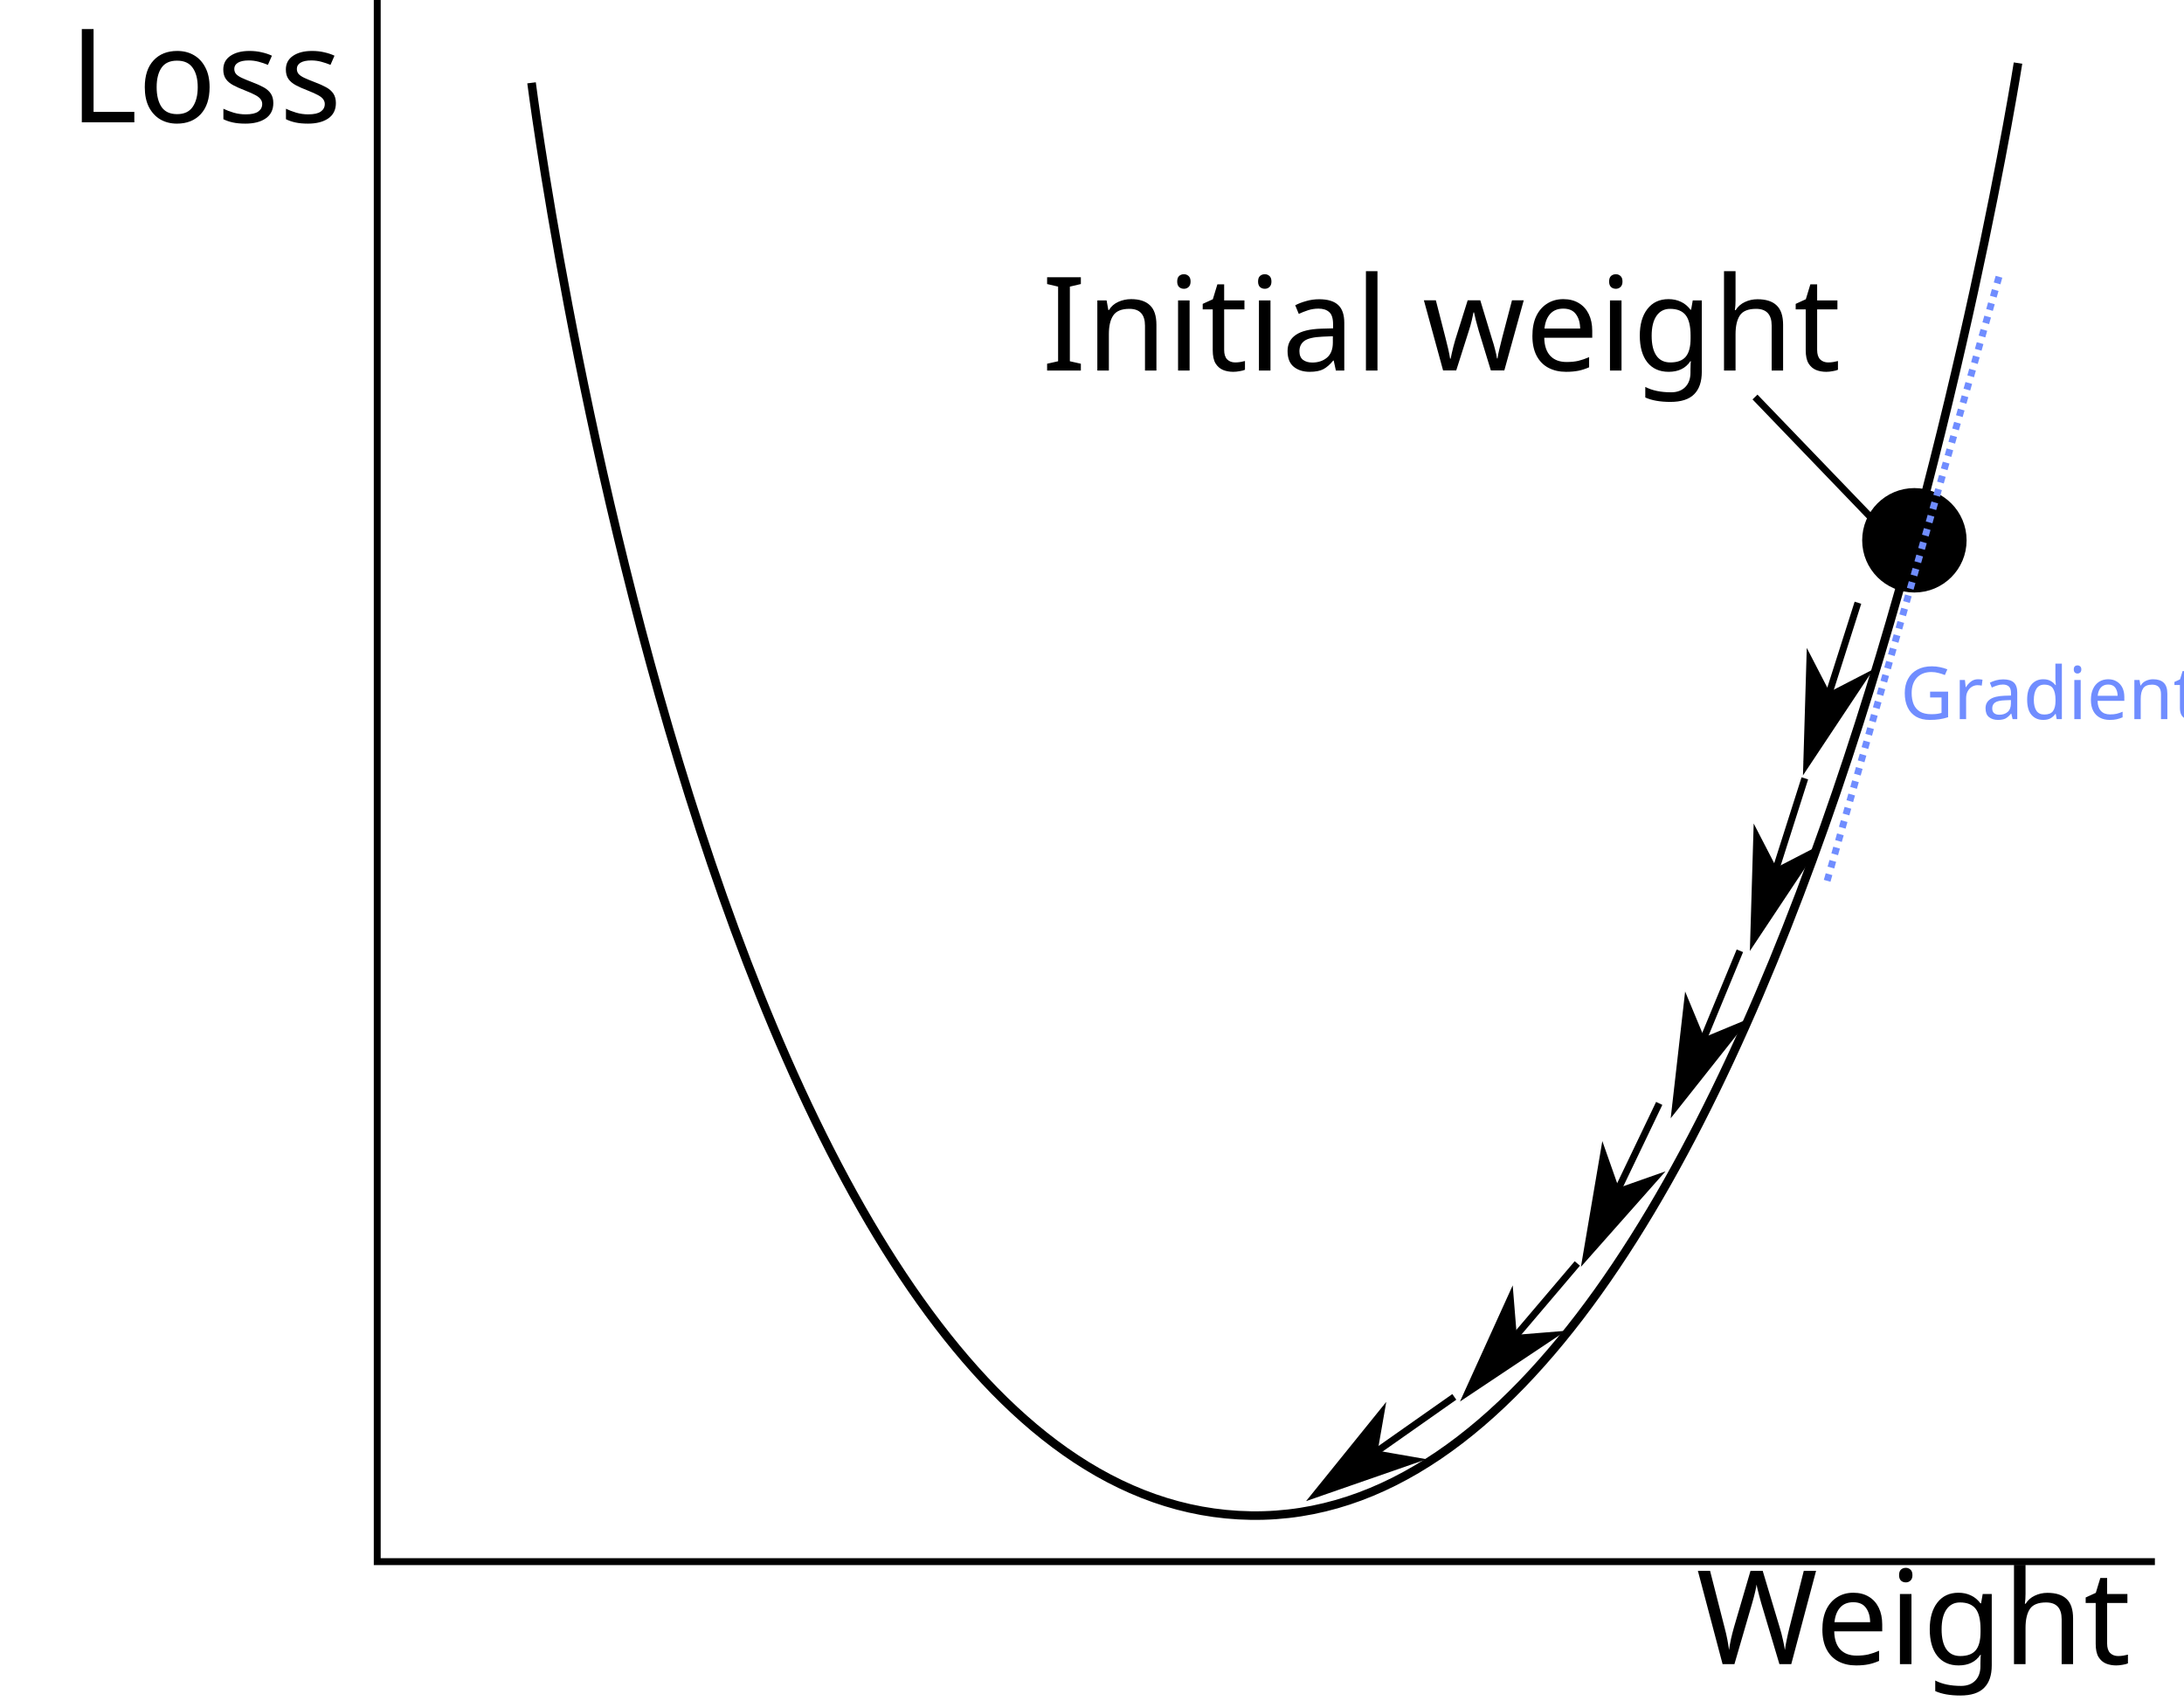
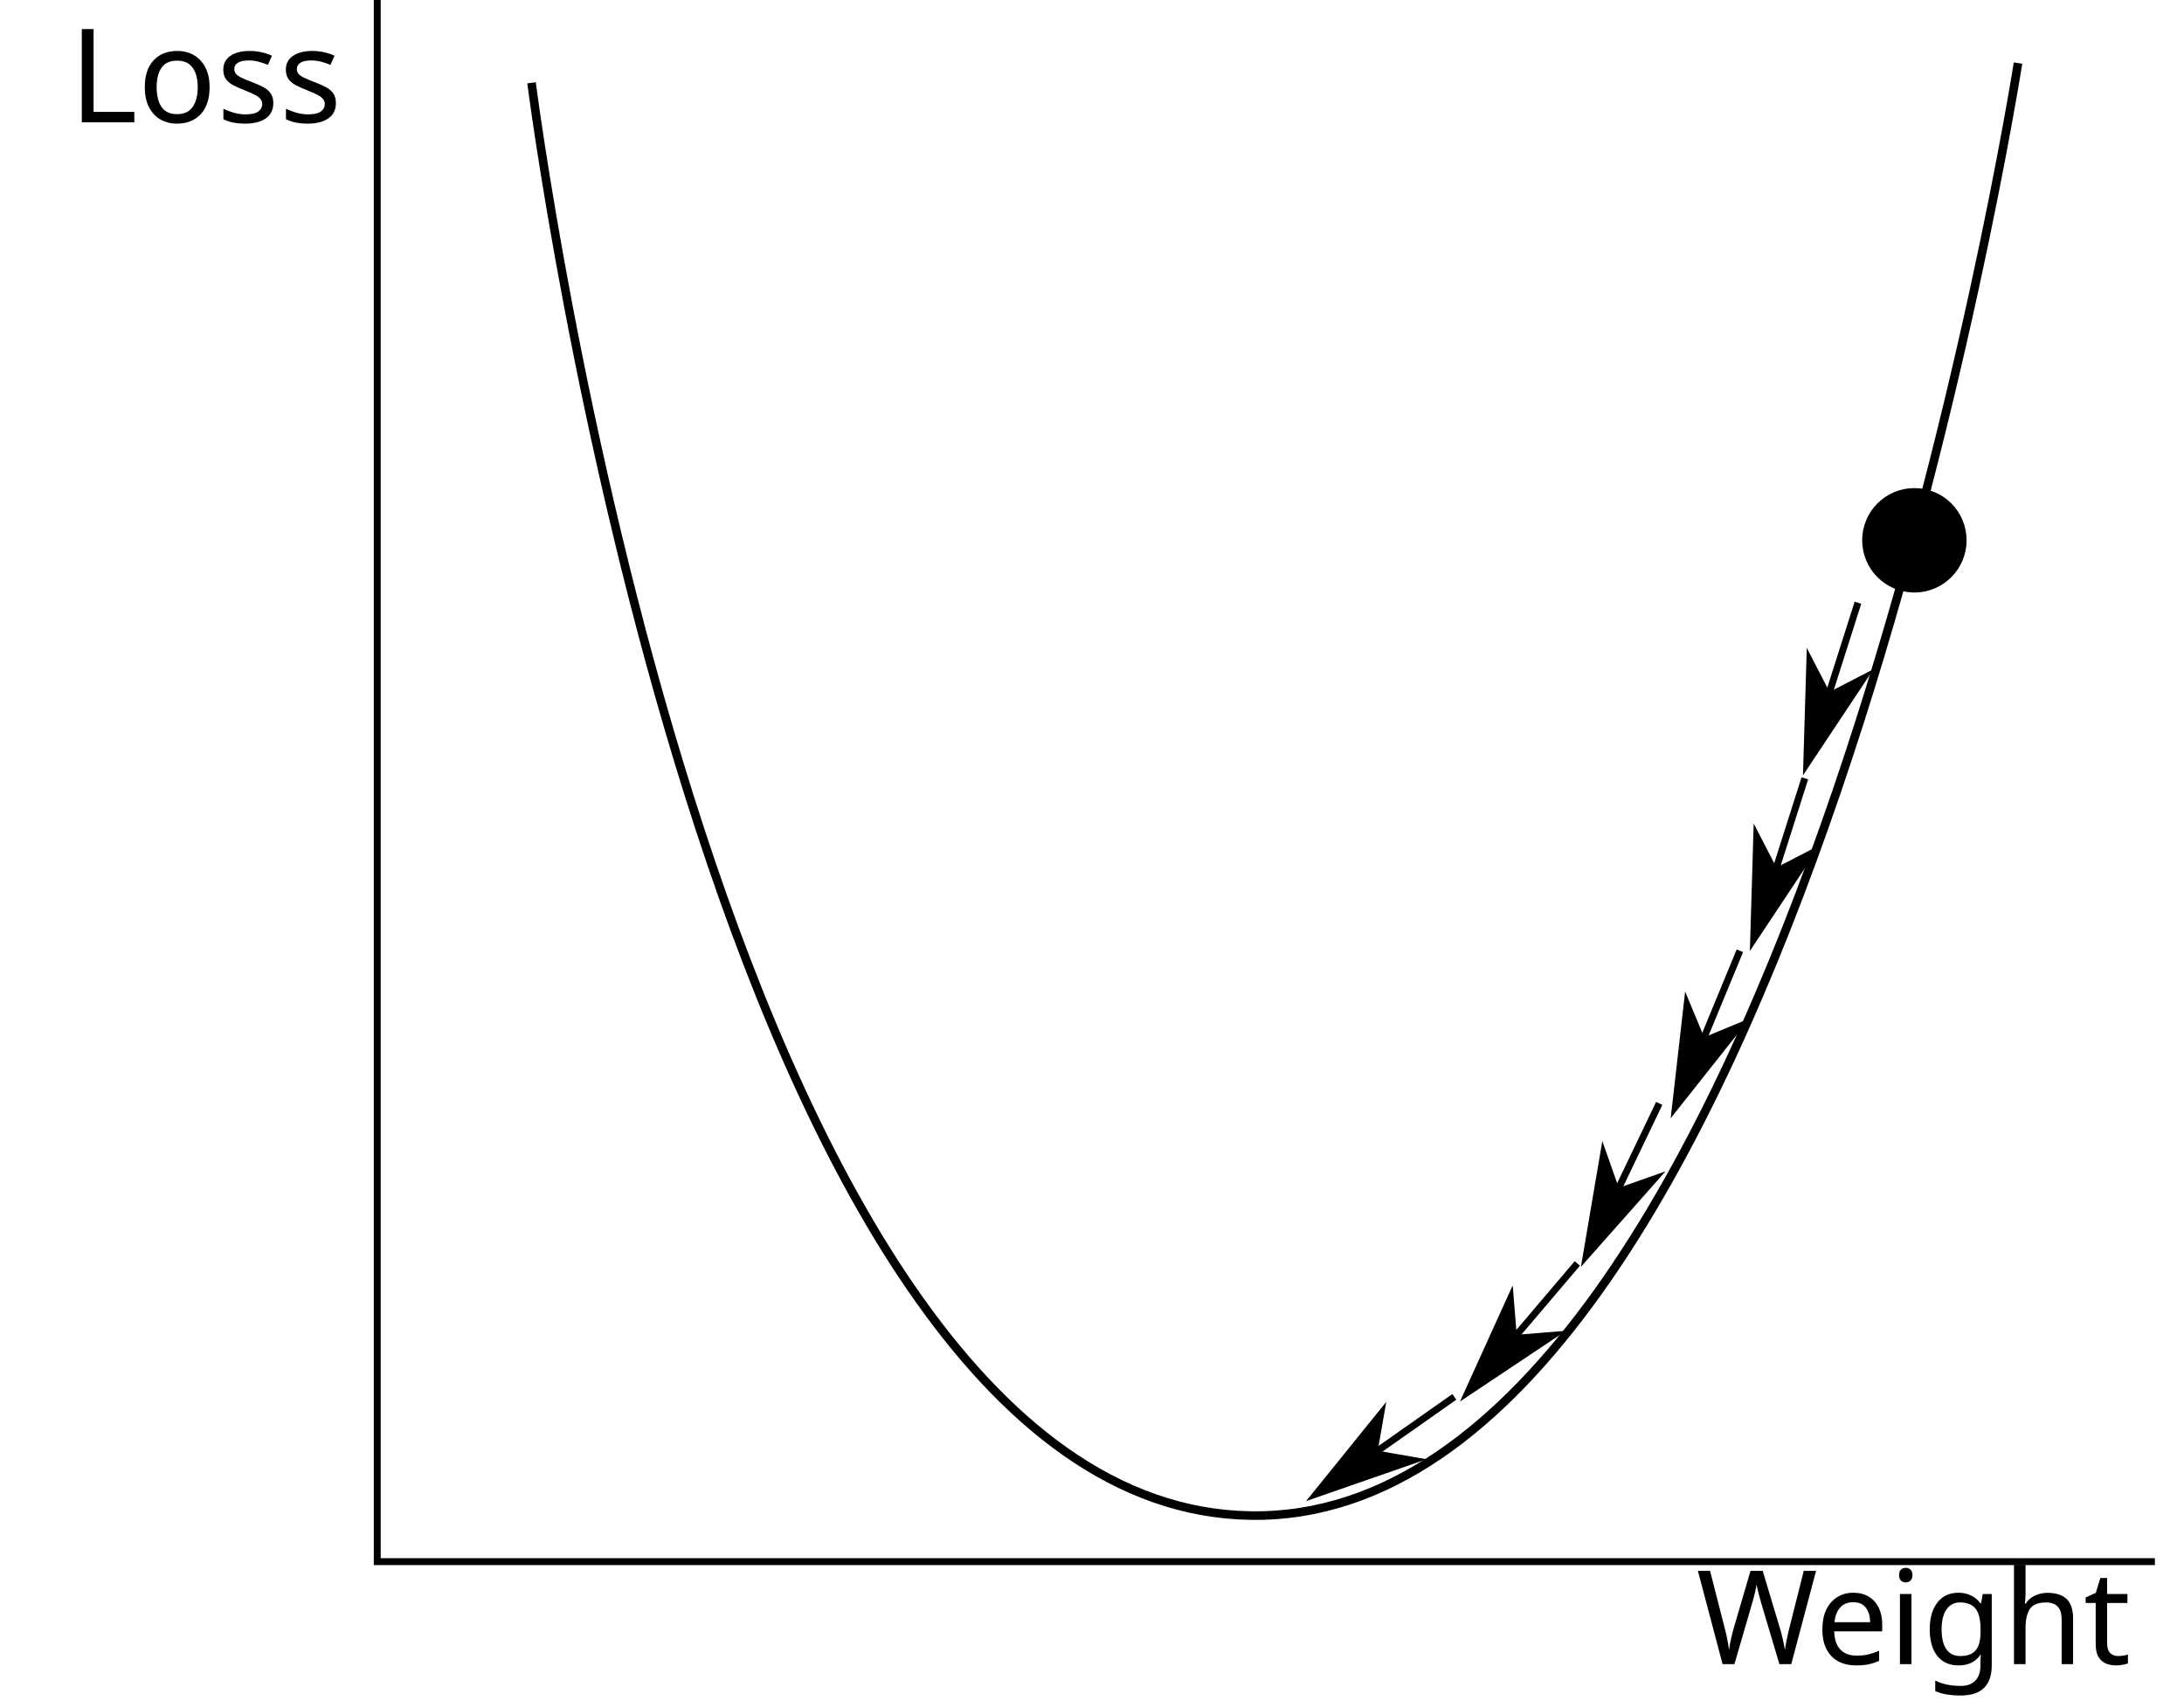
<svg xmlns="http://www.w3.org/2000/svg" width="89.315mm" height="69.546mm" viewBox="0 0 316.47 246.423" id="svg6964" version="1.1">
  <defs id="defs6966">
    <marker style="overflow:visible" id="marker1117" refX="0" refY="0" orient="auto">
      <path transform="matrix(-0.8,0,0,-0.8,-10,0)" style="fill:#000000;fill-opacity:1;fill-rule:evenodd;stroke:#000000;stroke-width:1pt;stroke-opacity:1" d="M 0,0 5,-5 -12.5,0 5,5 0,0 Z" id="path1115" />
    </marker>
    <marker style="overflow:visible" id="marker1001" refX="0" refY="0" orient="auto">
      <path transform="matrix(-0.8,0,0,-0.8,-10,0)" style="fill:#000000;fill-opacity:1;fill-rule:evenodd;stroke:#000000;stroke-width:1pt;stroke-opacity:1" d="M 0,0 5,-5 -12.5,0 5,5 0,0 Z" id="path999" />
    </marker>
    <marker orient="auto" refY="0" refX="0" id="Arrow1Lend" style="overflow:visible">
      <path id="path7559" d="M 0,0 5,-5 -12.5,0 5,5 0,0 Z" style="fill-rule:evenodd;stroke:#000000;stroke-width:1pt" transform="matrix(-0.8,0,0,-0.8,-10,0)" />
    </marker>
    <marker style="overflow:visible" id="marker8186" refX="0" refY="0" orient="auto">
      <path transform="matrix(-0.8,0,0,-0.8,-10,0)" style="fill:#000000;fill-opacity:1;fill-rule:evenodd;stroke:#000000;stroke-width:1pt;stroke-opacity:1" d="M 0,0 5,-5 -12.5,0 5,5 0,0 Z" id="path8188" />
    </marker>
    <marker style="overflow:visible" id="marker8128" refX="0" refY="0" orient="auto">
      <path transform="matrix(-0.8,0,0,-0.8,-10,0)" style="fill:#000000;fill-opacity:1;fill-rule:evenodd;stroke:#000000;stroke-width:1pt;stroke-opacity:1" d="M 0,0 5,-5 -12.5,0 5,5 0,0 Z" id="path8130" />
    </marker>
    <marker style="overflow:visible" id="marker8076" refX="0" refY="0" orient="auto">
      <path transform="matrix(-0.8,0,0,-0.8,-10,0)" style="fill:#000000;fill-opacity:1;fill-rule:evenodd;stroke:#000000;stroke-width:1pt;stroke-opacity:1" d="M 0,0 5,-5 -12.5,0 5,5 0,0 Z" id="path8078" />
    </marker>
    <marker style="overflow:visible" id="marker8030" refX="0" refY="0" orient="auto">
      <path transform="matrix(-0.8,0,0,-0.8,-10,0)" style="fill:#000000;fill-opacity:1;fill-rule:evenodd;stroke:#000000;stroke-width:1pt;stroke-opacity:1" d="M 0,0 5,-5 -12.5,0 5,5 0,0 Z" id="path8032" />
    </marker>
    <marker style="overflow:visible" id="marker7916" refX="0" refY="0" orient="auto">
      <path transform="matrix(0.8,0,0,0.8,10,0)" style="fill:#000000;fill-opacity:1;fill-rule:evenodd;stroke:#000000;stroke-width:1pt;stroke-opacity:1" d="M 0,0 5,-5 -12.5,0 5,5 0,0 Z" id="path7918" />
    </marker>
    <marker style="overflow:visible" id="marker7882" refX="0" refY="0" orient="auto">
      <path transform="matrix(0.8,0,0,0.8,10,0)" style="fill:#000000;fill-opacity:1;fill-rule:evenodd;stroke:#000000;stroke-width:1pt;stroke-opacity:1" d="M 0,0 5,-5 -12.5,0 5,5 0,0 Z" id="path7884" />
    </marker>
    <marker style="overflow:visible" id="marker7854" refX="0" refY="0" orient="auto">
      <path transform="matrix(0.8,0,0,0.8,10,0)" style="fill:#000000;fill-opacity:1;fill-rule:evenodd;stroke:#000000;stroke-width:1pt;stroke-opacity:1" d="M 0,0 5,-5 -12.5,0 5,5 0,0 Z" id="path7856" />
    </marker>
    <marker style="overflow:visible" id="marker7832" refX="0" refY="0" orient="auto">
      <path transform="matrix(0.8,0,0,0.8,10,0)" style="fill:#000000;fill-opacity:1;fill-rule:evenodd;stroke:#000000;stroke-width:1pt;stroke-opacity:1" d="M 0,0 5,-5 -12.5,0 5,5 0,0 Z" id="path7834" />
    </marker>
    <marker style="overflow:visible" id="marker8128-8" refX="0" refY="0" orient="auto">
      <path transform="matrix(-0.8,0,0,-0.8,-10,0)" style="fill:#000000;fill-opacity:1;fill-rule:evenodd;stroke:#000000;stroke-width:1pt;stroke-opacity:1" d="M 0,0 5,-5 -12.5,0 5,5 Z" id="path8130-7" />
    </marker>
    <marker style="overflow:visible" id="marker8128-4" refX="0" refY="0" orient="auto">
      <path transform="matrix(-0.8,0,0,-0.8,-10,0)" style="fill:#000000;fill-opacity:1;fill-rule:evenodd;stroke:#000000;stroke-width:1pt;stroke-opacity:1" d="M 0,0 5,-5 -12.5,0 5,5 Z" id="path8130-8" />
    </marker>
    <marker style="overflow:visible" id="marker8128-42" refX="0" refY="0" orient="auto">
      <path transform="matrix(-0.8,0,0,-0.8,-10,0)" style="fill:#000000;fill-opacity:1;fill-rule:evenodd;stroke:#000000;stroke-width:1pt;stroke-opacity:1" d="M 0,0 5,-5 -12.5,0 5,5 Z" id="path8130-9" />
    </marker>
    <marker style="overflow:visible" id="marker8128-1" refX="0" refY="0" orient="auto">
      <path transform="matrix(-0.8,0,0,-0.8,-10,0)" style="fill:#000000;fill-opacity:1;fill-rule:evenodd;stroke:#000000;stroke-width:1pt;stroke-opacity:1" d="M 0,0 5,-5 -12.5,0 5,5 Z" id="path8130-0" />
    </marker>
    <marker style="overflow:visible" id="marker8128-2" refX="0" refY="0" orient="auto">
      <path transform="matrix(-0.8,0,0,-0.8,-10,0)" style="fill:#000000;fill-opacity:1;fill-rule:evenodd;stroke:#000000;stroke-width:1pt;stroke-opacity:1" d="M 0,0 5,-5 -12.5,0 5,5 Z" id="path8130-2" />
    </marker>
    <marker style="overflow:visible" id="marker8128-0" refX="0" refY="0" orient="auto">
      <path transform="matrix(-0.8,0,0,-0.8,-10,0)" style="fill:#000000;fill-opacity:1;fill-rule:evenodd;stroke:#000000;stroke-width:1pt;stroke-opacity:1" d="M 0,0 5,-5 -12.5,0 5,5 Z" id="path8130-5" />
    </marker>
  </defs>
  <g id="layer1" transform="translate(-51.40295,-174.5396)">
    <path style="fill:none;fill-rule:evenodd;stroke:#000000;stroke-width:1px;stroke-linecap:butt;stroke-linejoin:miter;stroke-opacity:1" d="m 106.066,174.54 0,226.274 257.589,0" id="path7512" />
    <text xml:space="preserve" style="font-style:normal;font-weight:normal;line-height:0%;font-family:sans-serif;letter-spacing:0px;word-spacing:0px;fill:#000000;fill-opacity:1;stroke:none;stroke-width:1px;stroke-linecap:butt;stroke-linejoin:miter;stroke-opacity:1" x="61.414" y="192.263" id="text7514">
      <tspan id="tspan7516" x="61.414" y="192.263" style="font-style:normal;font-variant:normal;font-weight:normal;font-stretch:normal;font-size:18.931px;line-height:1.25;font-family:'Crimson Pro';-inkscape-font-specification:'Crimson Pro'">Loss</tspan>
    </text>
    <text xml:space="preserve" style="font-style:normal;font-weight:normal;line-height:0%;font-family:sans-serif;letter-spacing:0px;word-spacing:0px;fill:#000000;fill-opacity:1;stroke:none;stroke-width:1px;stroke-linecap:butt;stroke-linejoin:miter;stroke-opacity:1" x="297.199" y="415.662" id="text7514-5">
      <tspan id="tspan7516-9" x="297.199" y="415.662" style="font-style:normal;font-variant:normal;font-weight:normal;font-stretch:normal;font-size:18.931px;line-height:1.25;font-family:'Crimson Pro';-inkscape-font-specification:'Crimson Pro'">Weight</tspan>
    </text>
    <path style="fill:none;fill-rule:evenodd;stroke:#000000;stroke-width:1.244px;stroke-linecap:butt;stroke-linejoin:miter;stroke-opacity:1" d="m 128.426,186.541 c 0,0 26.234,206.455 104.246,207.598 C 310.683,395.283 343.821,183.681 343.821,183.681" id="path7538" />
    <circle style="fill:#000000;fill-opacity:1;stroke:#000000;stroke-width:2;stroke-linecap:butt;stroke-miterlimit:4;stroke-dasharray:none;stroke-opacity:1" id="path7540" cx="328.805" cy="252.826" r="6.566" />
    <path style="fill:none;fill-rule:evenodd;stroke:#000000;stroke-width:1px;stroke-linecap:butt;stroke-linejoin:miter;stroke-opacity:1;marker-end:url(#marker8128)" d="m 320.625,261.873 -7.377,23.17" id="path7542" />
-     <path style="fill:none;fill-rule:evenodd;stroke:#000000;stroke-width:1px;stroke-linecap:butt;stroke-linejoin:miter;stroke-opacity:1" d="m 324.902,252.015 -19.193,-19.951" id="path9020" />
-     <text xml:space="preserve" style="font-style:normal;font-weight:normal;line-height:0%;font-family:sans-serif;letter-spacing:0px;word-spacing:0px;fill:#000000;fill-opacity:1;stroke:none;stroke-width:1px;stroke-linecap:butt;stroke-linejoin:miter;stroke-opacity:1" x="202.382" y="228.224" id="text7514-2">
-       <tspan id="tspan7516-4" x="202.382" y="228.224" style="font-style:normal;font-variant:normal;font-weight:normal;font-stretch:normal;font-size:18.931px;line-height:1.25;font-family:'Crimson Pro';-inkscape-font-specification:'Crimson Pro'">Initial weight</tspan>
-     </text>
-     <path style="fill:none;fill-rule:evenodd;stroke:#708dff;stroke-width:1;stroke-linecap:butt;stroke-linejoin:miter;stroke-opacity:1;stroke-miterlimit:4;stroke-dasharray:1, 1;stroke-dashoffset:0" d="M 341.064,214.639 316.063,302.523" id="path10355" />
-     <text xml:space="preserve" style="font-style:normal;font-weight:normal;line-height:0%;font-family:sans-serif;letter-spacing:0px;word-spacing:0px;fill:#708dff;fill-opacity:1;stroke:none;stroke-width:1px;stroke-linecap:butt;stroke-linejoin:miter;stroke-opacity:1" x="326.768" y="278.743" id="text7514-5-1">
-       <tspan id="tspan7516-9-1" x="326.768" y="278.743" style="font-style:normal;font-variant:normal;font-weight:normal;font-stretch:normal;font-size:10.581px;line-height:1.25;font-family:'Crimson Pro';-inkscape-font-specification:'Crimson Pro'">Gradient</tspan>
-     </text>
    <path style="fill:none;fill-rule:evenodd;stroke:#000000;stroke-width:1px;stroke-linecap:butt;stroke-linejoin:miter;stroke-opacity:1;marker-end:url(#marker8128-4)" d="m 312.931,287.318 -7.377,23.17" id="path7542-0" />
    <path style="fill:none;fill-rule:evenodd;stroke:#000000;stroke-width:1px;stroke-linecap:butt;stroke-linejoin:miter;stroke-opacity:1;marker-end:url(#marker8128-42)" d="m 303.518,312.303 -9.284,22.474" id="path7542-6" />
    <path style="fill:none;fill-rule:evenodd;stroke:#000000;stroke-width:1px;stroke-linecap:butt;stroke-linejoin:miter;stroke-opacity:1;marker-end:url(#marker8128-1)" d="m 291.831,334.417 -10.507,21.929" id="path7542-4" />
    <path style="fill:none;fill-rule:evenodd;stroke:#000000;stroke-width:1px;stroke-linecap:butt;stroke-linejoin:miter;stroke-opacity:1;marker-end:url(#marker8128-2)" d="m 279.963,357.609 -15.748,18.528" id="path7542-2" />
    <path style="fill:none;fill-rule:evenodd;stroke:#000000;stroke-width:1px;stroke-linecap:butt;stroke-linejoin:miter;stroke-opacity:1;marker-end:url(#marker8128-0)" d="m 262.139,376.942 -19.892,13.985" id="path7542-5" />
  </g>
</svg>
